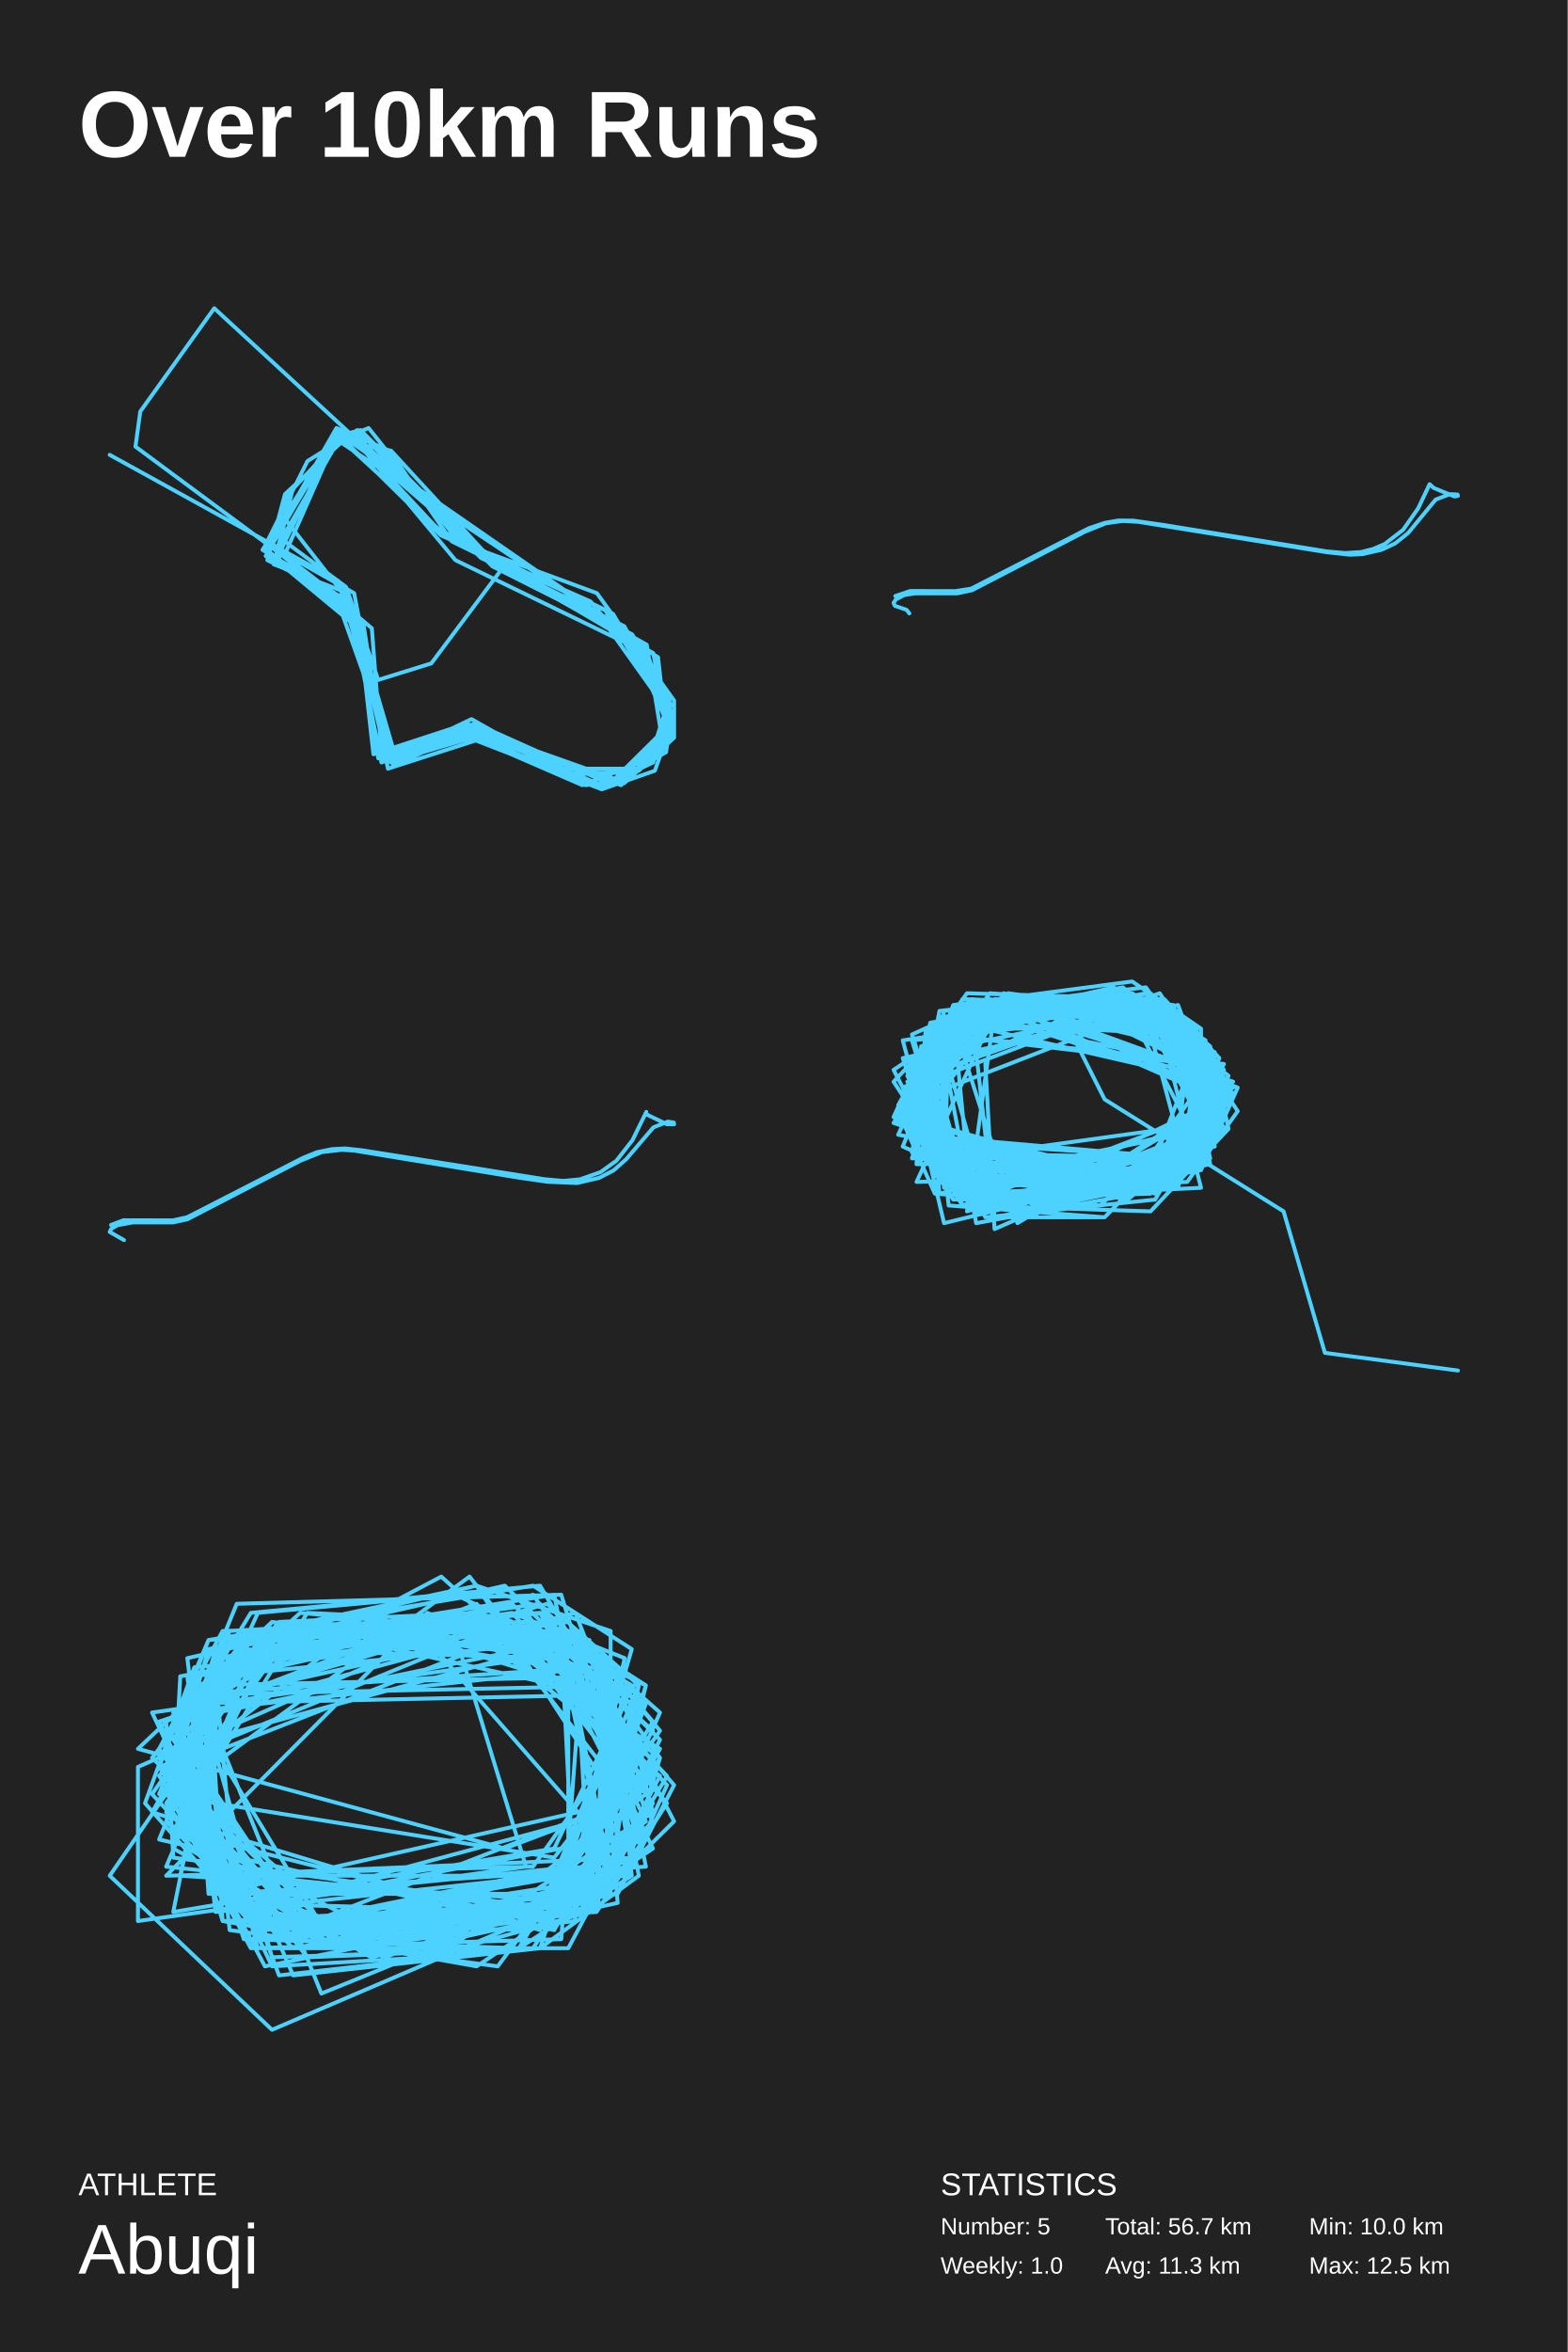
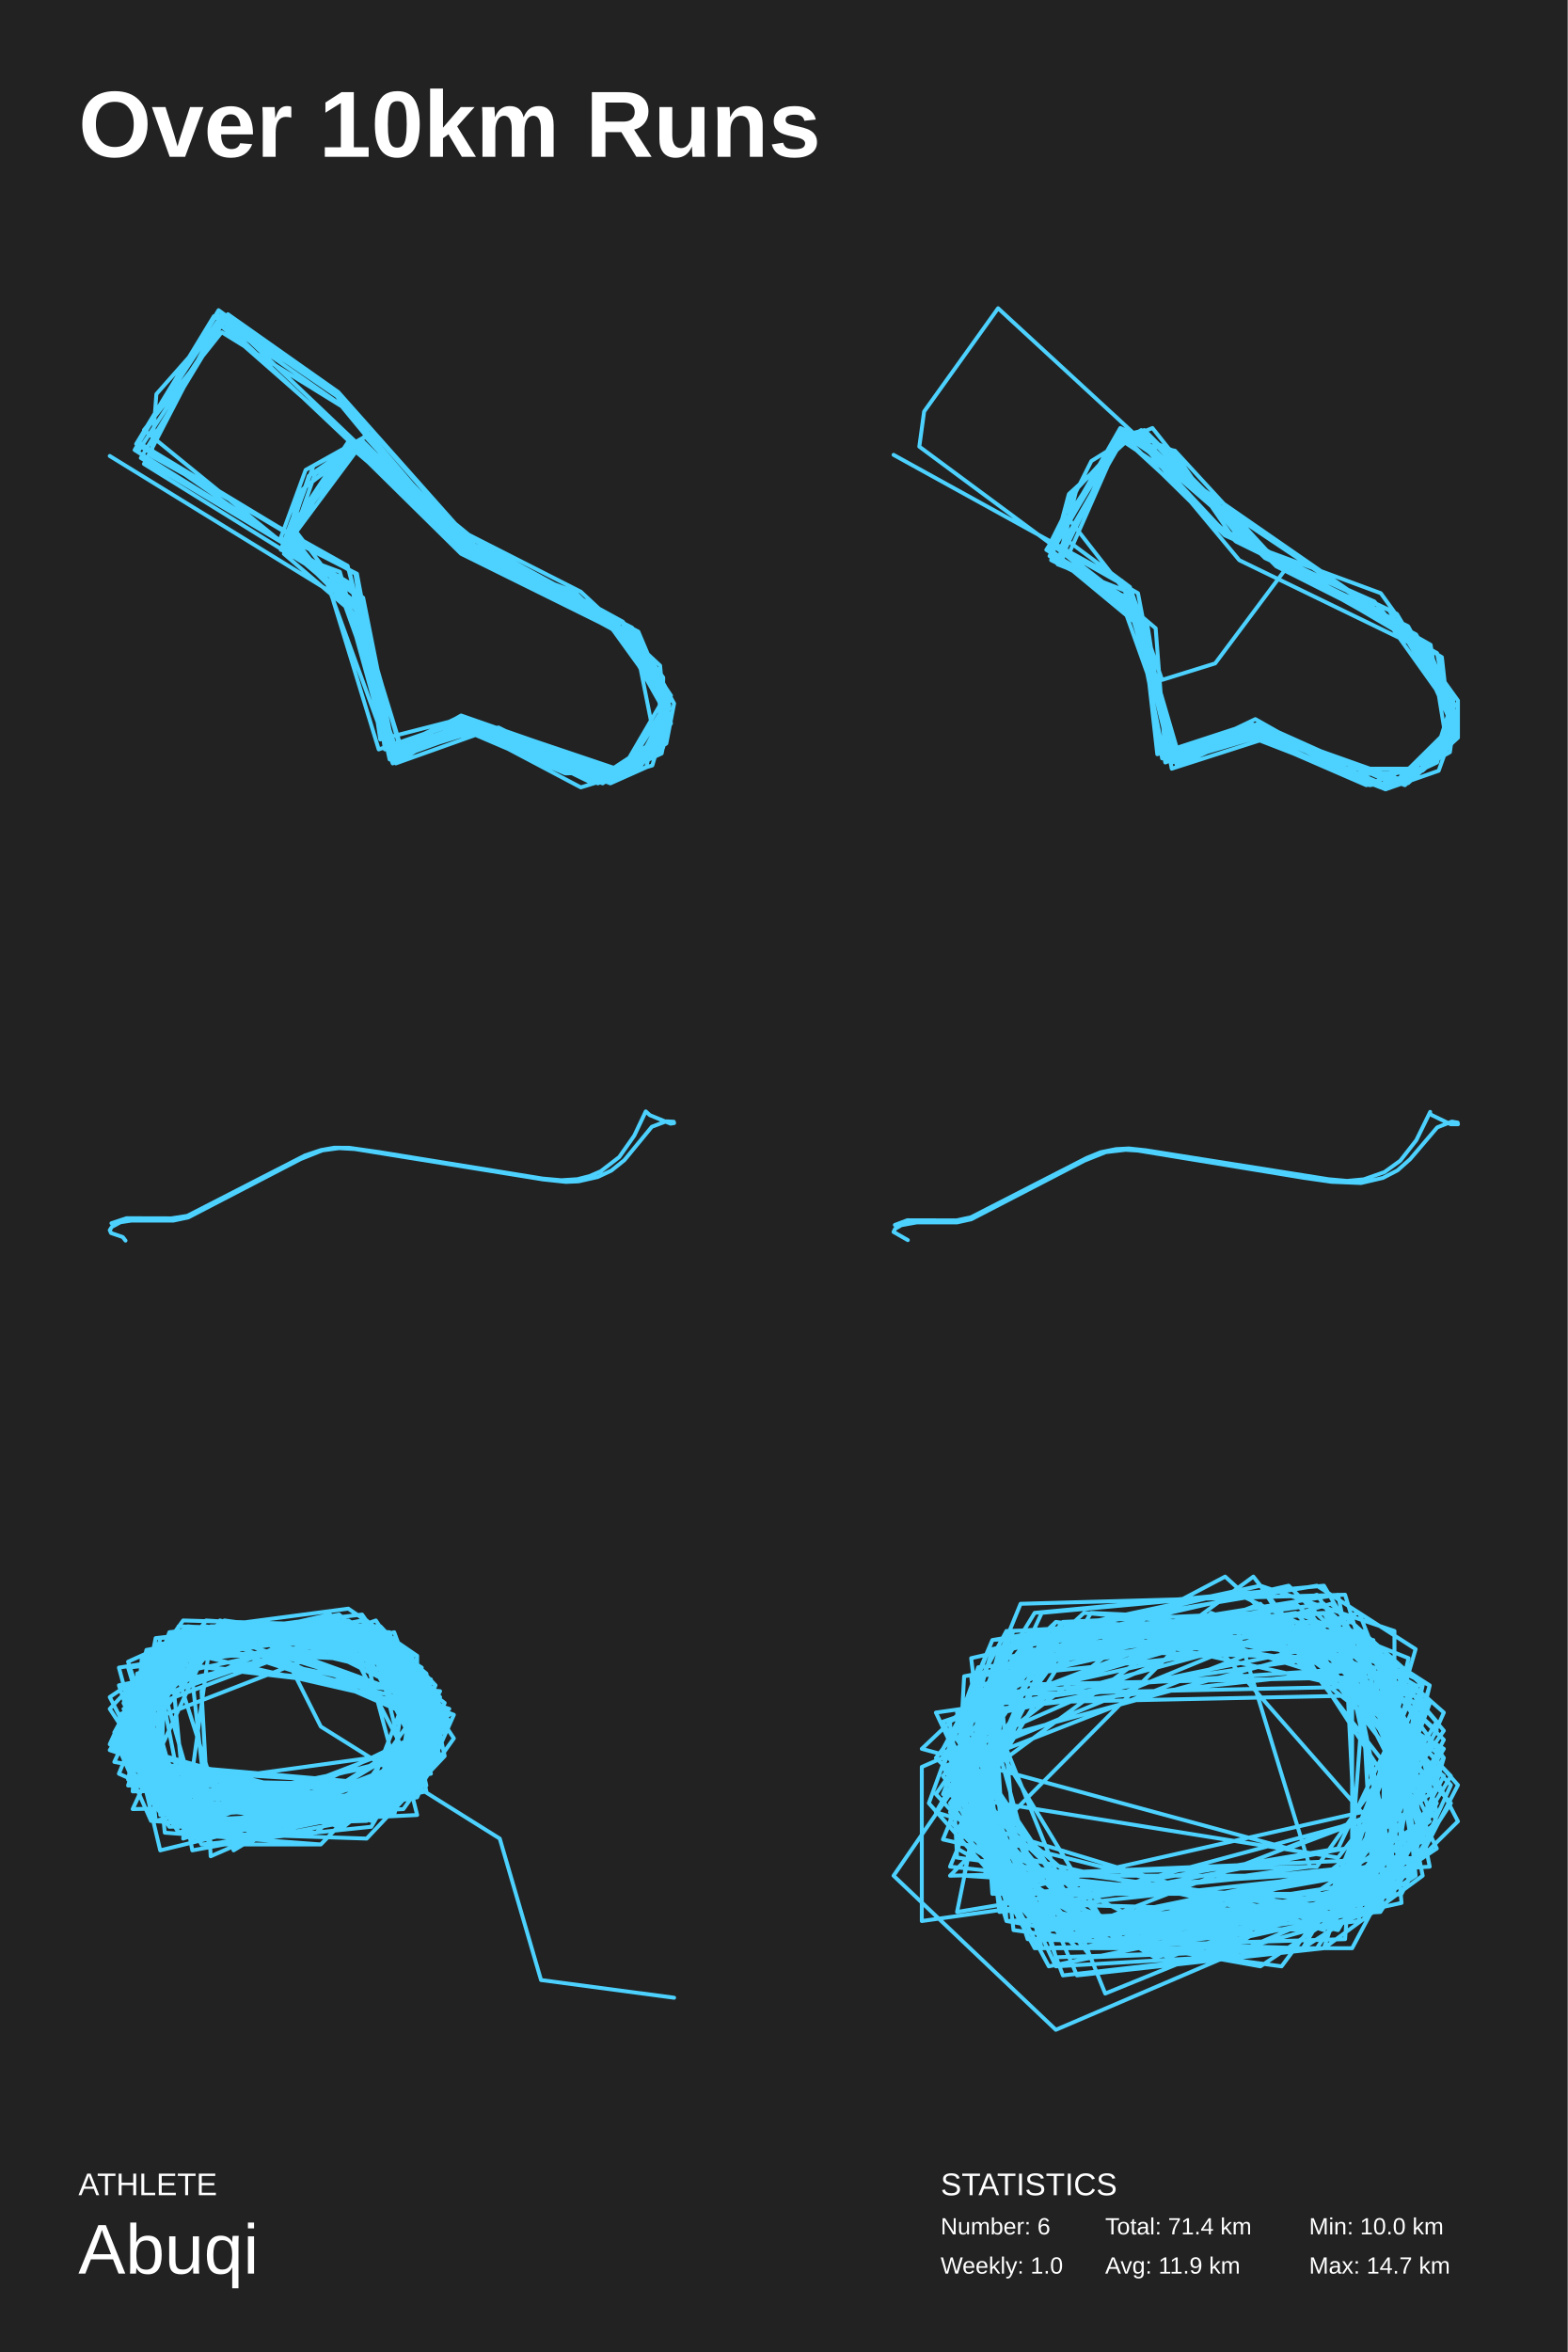
<svg xmlns="http://www.w3.org/2000/svg" baseProfile="full" height="300mm" version="1.1" viewBox="0,0,200,300" width="200mm">
  <defs />
  <rect fill="#222222" height="300" width="200" x="0" y="0" />
  <text fill="#FFFFFF" style="font-size:12px; font-family:Arial; font-weight:bold;" x="10" y="20">Over 10km Runs</text>
  <text fill="#FFFFFF" style="font-size:4px; font-family:Arial" x="10" y="280">ATHLETE</text>
  <text fill="#FFFFFF" style="font-size:9px; font-family:Arial" x="10" y="290">Abuqi</text>
  <text fill="#FFFFFF" style="font-size:4px; font-family:Arial" x="120" y="280">STATISTICS</text>
-   <text fill="#FFFFFF" style="font-size:3px; font-family:Arial" x="120" y="285">Number: 5</text>
+   <text fill="#FFFFFF" style="font-size:3px; font-family:Arial" x="120" y="285">Number: 6</text>
  <text fill="#FFFFFF" style="font-size:3px; font-family:Arial" x="120" y="290">Weekly: 1.0</text>
-   <text fill="#FFFFFF" style="font-size:3px; font-family:Arial" x="141" y="285">Total: 56.7 km</text>
-   <text fill="#FFFFFF" style="font-size:3px; font-family:Arial" x="141" y="290">Avg: 11.3 km</text>
+   <text fill="#FFFFFF" style="font-size:3px; font-family:Arial" x="141" y="285">Total: 71.4 km</text>
+   <text fill="#FFFFFF" style="font-size:3px; font-family:Arial" x="141" y="290">Avg: 11.9 km</text>
  <text fill="#FFFFFF" style="font-size:3px; font-family:Arial" x="167" y="285">Min: 10.0 km</text>
-   <text fill="#FFFFFF" style="font-size:3px; font-family:Arial" x="167" y="290">Max: 12.5 km</text>
-   <polyline fill="none" points="14.0,58.018 43.128,74.082 49.692,96.466 60.769,93.043 78.41,99.363 85.59,92.253 82.513,83.299 58.103,71.449 45.385,56.175 42.308,56.438 33.897,70.922 44.359,77.242 50.513,97.52 59.744,93.306 74.718,100.153 80.462,99.363 85.59,91.199 82.103,82.246 42.718,55.911 33.487,70.132 42.718,75.662 50.513,97.52 59.333,92.78 77.385,100.416 85.385,92.78 80.051,80.929 62.821,72.239 45.59,54.858 39.231,58.808 33.692,69.869 46.41,79.876 49.077,96.993 61.179,93.306 78.0,99.89 82.718,97.52 84.974,90.409 76.154,78.032 61.385,71.185 44.974,55.121 36.359,63.022 34.103,71.449 44.769,76.716 49.282,96.203 59.744,92.78 78.41,99.626 84.974,95.94 85.59,91.463 80.667,81.982 55.641,67.235 44.564,55.385 37.385,62.232 34.923,71.975 44.359,75.662 50.513,96.73 62.0,93.57 76.564,100.416 83.333,97.256 85.59,89.883 80.667,80.929 57.282,68.552 49.692,57.491 42.923,54.594 33.897,70.395 44.564,76.979 49.487,97.256 62.0,93.57 79.231,100.153 85.59,94.36 85.385,88.829 75.333,76.716 56.256,68.289 43.128,55.385 34.718,69.342 47.436,80.139 48.667,96.203 59.128,93.833 76.769,100.68 83.538,98.31 86.0,91.463 79.641,79.876 57.692,69.079 43.333,55.911 35.128,70.132 44.769,78.032 48.667,97.256 59.949,92.78 79.231,99.626 86.0,91.463 78.205,78.296 61.59,70.659 43.333,54.858 36.359,70.659 45.179,75.662 49.487,98.046 60.974,94.36 74.308,100.153 82.923,96.73 85.385,91.463 77.179,77.769 58.923,69.079 46.205,55.385 42.718,55.648 35.744,70.395 45.59,78.032 47.641,96.203 58.103,92.78 79.641,99.89 86.0,94.096 86.0,89.356 76.154,75.662 61.179,70.132 46.0,54.858 42.923,55.648 35.128,71.185 45.385,79.349 48.256,96.73 60.564,92.78 72.462,98.836 81.487,98.31 85.179,94.886 83.949,83.826 59.333,68.815 27.333,39.32 17.897,52.488 17.282,56.965 45.385,77.769 49.487,96.203 59.538,92.253 71.846,98.046 81.487,98.046 85.385,93.306 82.103,82.246 42.923,55.121 36.359,66.182 44.974,77.242 49.692,96.73 60.154,91.726 72.256,98.573 81.077,98.573 85.179,92.78 83.333,83.299 63.231,71.975 49.897,57.491 43.128,56.175 36.769,63.022 35.538,71.712 45.385,79.876 50.103,97.52 60.564,92.253 77.59,99.89 84.564,94.886 82.513,82.246 57.897,68.289 47.026,54.594 42.513,56.438 36.359,69.079 44.154,74.872 48.256,86.723 55.026,84.616 64.667,71.712" stroke="#4dd2ff" stroke-linecap="round" stroke-linejoin="round" stroke-width="0.5" />
-   <polyline fill="none" points="116.013,78.24 115.659,77.785 114.166,77.274 114.0,76.905 114.277,76.478 115.372,75.896 116.776,75.683 122.13,75.683 124.011,75.285 138.358,67.841 141.123,66.733 143.247,66.449 145.26,66.562 169.297,70.441 172.195,70.753 173.81,70.682 176.255,70.128 178.002,69.304 179.651,67.983 183.157,63.721 184.993,63.025 185.956,63.081 186.0,63.252 185.546,63.323 182.914,62.243 182.383,61.76 180.923,64.843 178.998,67.585 176.653,69.389 175.215,70.015 173.644,70.412 171.609,70.54 169.22,70.327 148.446,66.96 144.563,66.406 142.65,66.392 140.957,66.69 138.922,67.372 123.889,75.086 121.865,75.399 116.124,75.385 114.221,76.024" stroke="#4dd2ff" stroke-linecap="round" stroke-linejoin="round" stroke-width="0.5" />
-   <polyline fill="none" points="15.816,158.176 14.0,157.138 14.199,156.726 14.996,156.271 16.967,155.916 22.105,155.916 23.909,155.517 38.325,148.052 41.06,146.957 43.584,146.659 45.167,146.758 66.303,150.228 69.868,150.74 73.633,150.896 76.434,150.242 78.294,149.275 79.899,147.853 83.354,143.8 85.214,143.061 85.967,143.189 86.0,143.402 85.092,143.402 82.667,142.236 82.446,142.08 82.457,141.824 80.686,145.436 78.637,148.052 76.622,149.503 73.987,150.427 71.861,150.626 69.481,150.413 46.164,146.716 44.027,146.488 42.377,146.573 40.417,146.971 38.635,147.697 23.876,155.262 22.038,155.66 15.749,155.645 14.166,156.243" stroke="#4dd2ff" stroke-linecap="round" stroke-linejoin="round" stroke-width="0.5" />
-   <polyline fill="none" points="125.707,135.714 126.878,156.767 156.146,143.985 150.293,129.698 126.878,128.946 123.366,154.512 156.146,143.985 150.293,131.202 123.366,131.202 118.098,143.233 126.293,153.76 146.195,150.752 152.049,135.714 119.854,131.954 124.537,156.015 149.122,151.504 154.976,137.969 122.195,130.45 116.927,140.225 126.878,155.263 149.122,150.752 154.976,136.465 142.683,127.442 121.61,130.45 129.805,156.015 156.146,140.225 147.366,128.194 123.951,128.946 126.878,155.263 140.927,155.263 155.561,140.225 126.293,127.442 116.341,131.954 121.61,147.744 154.39,143.233 152.049,132.706 128.049,126.691 116.927,150.752 150.878,150 156.732,140.225 129.22,127.442 115.171,141.729 128.634,153.76 149.707,148.496 152.049,131.954 120.439,130.45 114.585,140.977 125.122,153.008 150.878,147.744 154.976,137.217 128.049,127.442 116.341,138.721 120.439,156.015 154.39,147.744 150.293,129.698 132.146,127.442 117.512,137.217 119.268,150 140.341,152.256 154.39,142.481 151.463,130.45 126.878,127.442 114.585,141.729 119.268,152.256 140.341,153.76 157.317,137.969 128.634,128.946 116.927,140.225 124.537,154.512 153.22,145.489 153.805,134.21 128.634,128.194 115.756,144.737 123.951,153.76 147.366,150.752 156.146,137.969 125.707,129.698 116.341,135.714 122.78,153.76 156.146,140.977 148.537,129.698 125.707,129.698 116.927,137.217 122.195,153.008 143.854,152.256 156.146,136.465 123.366,129.698 116.341,137.217 125.707,153.008 153.22,149.248 157.902,138.721 128.049,127.442 118.098,133.458 119.854,152.256 154.976,143.233 145.61,128.194 121.61,129.698 123.951,153.76 149.122,148.496 156.146,135.714 119.854,131.954 126.293,154.512 155.561,140.225 145.61,128.194 119.854,131.954 117.512,145.489 131.561,155.263 157.317,138.721 144.439,127.442 118.683,131.202 121.024,153.76 140.927,155.263 156.146,139.473 125.122,128.194 116.341,143.233 122.78,153.76 153.22,148.496 156.732,139.473 126.878,129.698 118.683,134.962 123.951,153.76 146.78,154.512 156.732,143.985 154.39,133.458 132.732,127.442 121.024,131.954 120.439,150.752 154.39,143.985 145.024,128.194 120.439,131.202 120.439,151.504 154.976,146.24 150.293,129.698 126.878,127.442 118.098,134.21 122.78,153.008 153.22,151.504 147.366,128.194 120.439,130.45 116.341,143.985 143.854,153.008 154.976,143.985 146.195,127.442 116.341,138.721 125.707,155.263 147.366,153.008 156.146,137.969 139.171,128.194 121.61,130.45 116.341,147.744 151.463,147.744 154.39,133.458 143.268,126.691 118.683,131.202 116.927,146.24 130.39,153.008 153.805,143.985 154.976,134.21 139.756,127.442 120.439,131.954 119.854,150 152.634,147.744 152.634,132.706 126.293,127.442 116.341,145.489 146.78,151.504 154.39,144.737 149.707,128.194 126.293,126.691 114.585,142.481 125.122,154.512 153.22,149.248 153.22,131.202 142.683,126.691 119.268,130.45 118.098,146.992 147.951,151.504 155.561,137.969 146.78,128.194 122.78,127.442 116.927,143.985 146.78,152.256 156.146,137.969 141.512,127.442 124.537,128.194 116.927,143.985 123.366,152.256 151.463,150.752 157.902,141.729 147.951,126.691 115.756,137.969 124.537,153.76 148.537,151.504 155.561,134.962 146.78,126.691 121.024,130.45 115.756,139.473 119.854,150 145.61,152.256 154.976,142.481 146.78,128.946 122.195,129.698 115.171,143.233 121.61,153.008 146.78,152.256 154.39,145.489 145.024,127.442 123.366,128.946 114.0,143.233 143.268,153.008 153.805,146.992 150.878,129.698 128.634,126.691 114.0,136.465 121.024,150 144.439,150.752 155.561,134.962 148.537,127.442 115.171,132.706 119.854,150 143.854,151.504 155.561,142.481 150.293,128.194 117.512,135.714 123.366,150.752 142.683,151.504 153.805,147.744 150.878,129.698 123.951,127.442 114.0,137.969 123.366,152.256 146.195,152.256 155.561,140.225 142.683,128.946 126.878,128.194 115.171,140.225 120.439,150 143.268,150 154.39,145.489 150.293,128.946 122.195,128.946 115.756,137.217 123.366,151.504 147.951,150 155.561,141.729 148.537,127.442 123.366,126.691 115.756,137.217 125.122,151.504 147.951,150 156.732,140.225 146.78,128.194 115.756,136.465 125.122,150.752 149.707,148.496 156.146,140.225 146.195,125.939 119.854,128.946 116.341,146.992 153.22,147.744 152.634,131.202 142.098,126.691 120.439,129.698 115.171,140.977 128.049,153.76 154.39,148.496 150.878,131.202 128.049,128.194 118.098,131.202 116.927,148.496 152.634,147.744 154.976,137.217 136.829,128.194 121.61,129.698 114.585,144.737 147.951,150.752 154.976,135.714 139.171,126.691 122.195,128.946 115.171,146.24 132.146,153.76 153.805,146.992 149.707,129.698 138.585,127.442 117.512,133.458 116.927,147.744 150.293,151.504 154.39,133.458 146.195,126.691 118.098,131.954 116.341,144.737 150.878,147.744 153.22,131.202 144.439,125.187 121.61,128.194 115.756,143.985 146.78,152.256 155.561,136.465 149.122,128.194 119.854,129.698 114.0,142.481 128.049,153.008 150.293,150.752 156.732,137.217 142.098,125.939 118.683,131.202 116.341,143.985 149.707,151.504 156.146,136.465 148.537,128.194 125.707,128.194 115.171,142.481 147.366,152.256 155.561,144.737 146.195,128.946 115.171,140.977 127.463,153.76 149.707,151.504 156.146,142.481 147.366,128.194 123.366,128.946 115.756,143.233 125.122,153.008 147.366,151.504 155.561,137.217 146.78,128.946 120.439,129.698 114.0,142.481 147.366,150.752 154.976,145.489 147.366,128.194 115.171,134.962 120.439,150.752 146.78,151.504 154.39,144.737 146.78,128.194 121.61,128.194 116.341,145.489 152.049,147.744 157.317,139.473 143.268,126.691 115.171,138.721 118.683,148.496 140.341,150.752 153.22,144.737 149.122,128.946 116.341,132.706 121.61,150 144.439,151.504 156.732,137.969 143.268,125.939 118.683,130.45 115.756,143.233 130.39,154.512 153.805,147.744 143.268,127.442 126.878,127.442 115.756,142.481 147.366,151.504 154.976,137.969 148.537,128.946 116.341,135.714 125.707,152.256 149.707,151.504 153.805,132.706 144.439,126.691 120.439,128.946 116.927,146.992 148.537,151.504 154.976,141.729 146.78,128.194 122.78,128.194 114.585,141.729 125.707,153.008 151.463,149.248 145.61,127.442 134.488,127.442 140.927,140.225 163.756,154.512 169.024,172.558 186.0,174.813" stroke="#4dd2ff" stroke-linecap="round" stroke-linejoin="round" stroke-width="0.5" />
-   <polyline fill="none" points="78.8,236.937 54.5,209.191 17.6,225.376 17.6,245.029 67.1,238.093 57.2,205.722 34.7,209.191 14.0,239.249 34.7,258.902 72.5,242.717 72.5,212.659 54.5,205.722 21.2,239.249 68.0,238.093 77.9,224.22 59.9,201.098 22.1,228.844 33.8,250.809 68.0,243.873 78.8,227.688 60.8,204.566 27.5,217.283 22.1,243.873 70.7,235.78 77.9,220.751 56.3,201.098 21.2,219.595 22.1,236.937 73.4,243.873 82.4,214.971 69.8,206.878 28.4,223.064 41.0,254.278 77.9,239.249 81.5,217.283 34.7,206.878 17.6,223.064 64.4,235.78 79.7,230 71.6,203.41 30.2,204.566 20.3,228.844 70.7,236.937 81.5,223.064 68.0,203.41 20.3,219.595 32.9,246.185 72.5,238.093 80.6,210.347 68.0,202.254 26.6,209.191 20.3,225.376 39.2,241.561 77.9,231.156 77.9,208.035 60.8,202.254 28.4,209.191 25.7,239.249 75.2,239.249 84.2,221.908 64.4,202.254 23.9,211.503 27.5,241.561 78.8,230 82.4,214.971 58.1,203.41 32.9,205.722 21.2,231.156 40.1,245.029 78.8,230 60.8,202.254 26.6,210.347 21.2,228.844 40.1,245.029 68.9,239.249 82.4,228.844 73.4,205.722 22.1,219.595 29.3,243.873 71.6,235.78 82.4,225.376 68.9,202.254 32.0,205.722 22.1,221.908 39.2,246.185 74.3,238.093 83.3,226.532 67.1,205.722 26.6,209.191 21.2,221.908 28.4,242.717 67.1,243.873 80.6,236.937 75.2,209.191 38.3,205.722 23.0,219.595 29.3,242.717 68.0,243.873 84.2,220.751 74.3,209.191 35.6,206.878 22.1,223.064 27.5,242.717 73.4,238.093 79.7,211.503 65.3,205.722 23.0,213.815 22.1,230 32.0,247.341 67.1,243.873 81.5,234.624 72.5,209.191 22.1,219.595 33.8,247.341 68.9,242.717 82.4,232.312 68.9,204.566 27.5,210.347 23.0,226.532 41.0,248.497 77.9,239.249 70.7,203.41 27.5,210.347 23.9,230 30.2,245.029 67.1,246.185 83.3,219.595 72.5,206.878 24.8,213.815 34.7,249.653 68.9,248.497 81.5,239.249 76.1,212.659 23.0,218.439 35.6,251.965 66.2,248.497 80.6,239.249 77.9,213.815 36.5,206.878 22.1,224.22 28.4,245.029 73.4,242.717 84.2,218.439 69.8,205.722 28.4,209.191 24.8,223.064 37.4,251.965 68.9,248.497 79.7,216.127 24.8,217.283 28.4,241.561 49.1,249.653 80.6,238.093 76.1,210.347 19.4,218.439 34.7,250.809 54.5,249.653 75.2,243.873 81.5,214.971 26.6,216.127 28.4,245.029 60.8,250.809 83.3,235.78 71.6,211.503 30.2,210.347 19.4,224.22 41.0,245.029 69.8,242.717 81.5,214.971 69.8,204.566 22.1,218.439 29.3,240.405 55.4,249.653 83.3,231.156 78.8,213.815 25.7,214.971 29.3,246.185 63.5,250.809 82.4,225.376 72.5,212.659 43.7,209.191 21.2,226.532 39.2,249.653 68.0,248.497 84.2,224.22 73.4,209.191 27.5,213.815 30.2,242.717 53.6,248.497 79.7,238.093 75.2,212.659 23.9,216.127 32.9,248.497 72.5,248.497 84.2,226.532 59.0,206.878 34.7,208.035 23.9,233.468 32.0,248.497 71.6,247.341 74.3,211.503 37.4,206.878 21.2,232.312 42.8,248.497 73.4,245.029 71.6,209.191 34.7,208.035 23.0,221.908 31.1,247.341 66.2,248.497 81.5,223.064 71.6,211.503 34.7,206.878 19.4,228.844 36.5,247.341 75.2,242.717 78.8,212.659 63.5,206.878 39.2,205.722 22.1,233.468 68.0,245.029 83.3,220.751 65.3,204.566 26.6,212.659 25.7,239.249 75.2,243.873 83.3,230 65.3,206.878 20.3,225.376 32.9,245.029 72.5,243.873 82.4,217.283 68.9,210.347 22.1,223.064 33.8,246.185 70.7,242.717 82.4,231.156 74.3,208.035 24.8,212.659 18.5,230 33.8,247.341 69.8,241.561 80.6,214.971 67.1,206.878 28.4,208.035 20.3,223.064 35.6,246.185 73.4,241.561 81.5,216.127 68.9,210.347 34.7,208.035 20.3,226.532 35.6,247.341 71.6,243.873 83.3,232.312 68.9,205.722 29.3,208.035 23.0,221.908 39.2,246.185 78.8,241.561 86.0,227.688 69.8,209.191 28.4,211.503 22.1,227.688 41.0,248.497 76.1,241.561 85.1,226.532 65.3,205.722 27.5,211.503 21.2,232.312 37.4,248.497 75.2,241.561 73.4,209.191 38.3,206.878 21.2,230 32.9,246.185 78.8,238.093 77.9,212.659 60.8,205.722 35.6,206.878 23.0,233.468 50.0,247.341 77.9,240.405 70.7,206.878 23.9,217.283 42.8,248.497 74.3,243.873 86.0,232.312 73.4,208.035 33.8,208.035 23.9,231.156 37.4,246.185 76.1,243.873 85.1,230 65.3,208.035 27.5,212.659 22.1,227.688 41.0,248.497 78.8,241.561 85.1,227.688 65.3,206.878 26.6,212.659 28.4,241.561 82.4,238.093 77.0,211.503 59.9,205.722 29.3,209.191 21.2,232.312 34.7,246.185 79.7,239.249 84.2,224.22 60.8,206.878 24.8,214.971 26.6,241.561 77.9,241.561 76.1,211.503 57.2,208.035 32.0,209.191 19.4,231.156 68.9,246.185 81.5,221.908 71.6,211.503 30.2,210.347 20.3,234.624 70.7,246.185 84.2,223.064 57.2,206.878 35.6,208.035 22.1,234.624 47.3,249.653 78.8,242.717 76.1,211.503 59.9,206.878 25.7,217.283 22.1,235.78 42.8,247.341 82.4,234.624 68.9,208.035 49.1,206.878 28.4,211.503 23.0,239.249 76.1,242.717 77.0,212.659 59.9,205.722 23.9,213.815 27.5,243.873 80.6,238.093 76.1,211.503 59.9,206.878 32.9,210.347 21.2,238.093 76.1,243.873 80.6,217.283 47.3,206.878 28.4,211.503 25.7,239.249 81.5,236.937" stroke="#4dd2ff" stroke-linecap="round" stroke-linejoin="round" stroke-width="0.5" />
+   <text fill="#FFFFFF" style="font-size:3px; font-family:Arial" x="167" y="290">Max: 14.7 km</text>
+   <polyline fill="none" points="14.0,58.159 42.165,75.475 48.314,95.591 59.421,91.772 76.083,99.666 83.62,94.827 81.041,81.841 61.802,71.401 46.727,55.613 38.992,59.942 35.818,68.6 43.752,76.494 50.496,95.337 58.43,91.517 75.091,99.666 81.041,97.883 84.81,90.753 78.463,79.549 59.223,70.382 45.14,56.886 36.612,68.345 46.132,79.549 49.504,95.082 63.19,93.3 76.281,99.92 84.413,96.101 85.405,91.263 80.446,81.332 58.826,70.637 45.14,57.141 38.198,62.743 36.215,70.637 45.14,78.276 50.694,96.355 60.612,93.3 74.099,100.429 83.223,97.628 85.405,90.244 80.645,80.822 62.595,72.165 46.132,56.632 37.802,67.836 46.331,79.04 51.091,95.591 59.62,93.3 76.876,99.92 84.612,95.082 85.207,90.499 78.661,79.295 61.802,71.655 45.736,56.632 40.182,60.451 36.81,70.128 45.537,77.512 49.702,95.082 60.413,93.045 77.868,99.92 82.43,97.883 84.612,89.225 77.074,78.785 62.198,71.91 44.545,56.886 36.413,69.618 45.537,77.003 51.488,96.355 60.612,92.281 78.066,99.666 85.008,94.827 86.0,89.735 80.645,80.059 63.388,71.146 44.744,55.868 36.81,67.836 46.926,80.568 49.107,95.591 61.603,92.281 76.678,99.666 84.017,94.827 85.405,89.989 81.438,80.568 58.231,68.345 46.529,55.613 36.215,68.854 45.14,75.73 49.702,96.865 60.413,92.536 76.083,99.411 83.818,94.318 84.81,89.735 77.471,78.276 58.231,68.345 47.124,55.358 39.388,60.706 36.215,70.382 44.942,74.966 50.496,97.374 61.207,93.554 78.86,98.647 83.421,95.846 85.207,88.207 80.05,79.804 59.818,70.128 28.281,40.08 18.364,59.178 41.372,73.438 50.099,97.374 58.033,92.536 78.661,98.902 85.008,93.809 84.215,84.897 74.099,75.475 55.058,65.799 42.959,50.52 27.686,40.08 17.57,56.377 46.331,76.239 50.298,96.101 58.826,91.263 79.256,98.392 85.207,88.207 81.24,81.077 62.397,71.655 43.157,50.011 29.074,40.08 17.57,57.65 43.355,73.693 49.504,95.846 63.587,92.79 76.876,99.411 84.413,94.573 84.612,86.424 79.455,79.295 55.256,66.053 43.752,51.029 27.884,39.571 17.174,57.396 42.959,73.438 50.496,96.61 59.223,92.536 79.653,98.392 85.405,89.48 78.066,79.04 57.636,68.854 43.355,51.539 27.289,40.334 17.372,56.632 45.339,73.183 48.512,94.318 59.421,91.517 78.264,98.138 82.628,96.355 85.008,89.225 77.074,78.785 60.215,70.128 46.132,56.122 39.983,59.433 36.612,68.6 45.537,73.183 49.702,95.082 60.017,91.772 79.653,98.392 85.603,88.716 79.256,79.295 59.62,69.109 27.686,41.098 17.57,56.377 44.545,72.674 49.901,95.591 60.81,92.026 77.868,99.411 84.413,95.591 84.017,86.679 78.264,79.04 60.017,69.364 43.752,50.775 28.281,40.844 19.95,50.266 19.355,58.159 44.347,72.165 50.298,96.101 59.025,93.045 72.116,98.647 81.24,98.392 85.603,92.281 84.215,86.17 73.306,75.475 58.826,70.128 45.537,57.141 38.793,62.234 35.818,70.128 43.355,72.929 50.099,96.865 60.612,93.045 77.074,99.411 84.612,95.337 84.612,87.188 76.876,78.531 57.835,68.854 28.479,41.098 17.967,58.414 44.744,74.456 50.496,97.374 58.628,92.281 78.661,99.156 85.008,94.827 84.612,87.188 76.479,78.531 59.62,70.637 43.95,52.048 28.281,42.372 18.364,54.849 44.942,76.494" stroke="#4dd2ff" stroke-linecap="round" stroke-linejoin="round" stroke-width="0.5" />
+   <polyline fill="none" points="114.0,58.018 143.128,74.082 149.692,96.466 160.769,93.043 178.41,99.363 185.59,92.253 182.513,83.299 158.103,71.449 145.385,56.175 142.308,56.438 133.897,70.922 144.359,77.242 150.513,97.52 159.744,93.306 174.718,100.153 180.462,99.363 185.59,91.199 182.103,82.246 142.718,55.911 133.487,70.132 142.718,75.662 150.513,97.52 159.333,92.78 177.385,100.416 185.385,92.78 180.051,80.929 162.821,72.239 145.59,54.858 139.231,58.808 133.692,69.869 146.41,79.876 149.077,96.993 161.179,93.306 178.0,99.89 182.718,97.52 184.974,90.409 176.154,78.032 161.385,71.185 144.974,55.121 136.359,63.022 134.103,71.449 144.769,76.716 149.282,96.203 159.744,92.78 178.41,99.626 184.974,95.94 185.59,91.463 180.667,81.982 155.641,67.235 144.564,55.385 137.385,62.232 134.923,71.975 144.359,75.662 150.513,96.73 162.0,93.57 176.564,100.416 183.333,97.256 185.59,89.883 180.667,80.929 157.282,68.552 149.692,57.491 142.923,54.594 133.897,70.395 144.564,76.979 149.487,97.256 162.0,93.57 179.231,100.153 185.59,94.36 185.385,88.829 175.333,76.716 156.256,68.289 143.128,55.385 134.718,69.342 147.436,80.139 148.667,96.203 159.128,93.833 176.769,100.68 183.538,98.31 186.0,91.463 179.641,79.876 157.692,69.079 143.333,55.911 135.128,70.132 144.769,78.032 148.667,97.256 159.949,92.78 179.231,99.626 186.0,91.463 178.205,78.296 161.59,70.659 143.333,54.858 136.359,70.659 145.179,75.662 149.487,98.046 160.974,94.36 174.308,100.153 182.923,96.73 185.385,91.463 177.179,77.769 158.923,69.079 146.205,55.385 142.718,55.648 135.744,70.395 145.59,78.032 147.641,96.203 158.103,92.78 179.641,99.89 186.0,94.096 186.0,89.356 176.154,75.662 161.179,70.132 146.0,54.858 142.923,55.648 135.128,71.185 145.385,79.349 148.256,96.73 160.564,92.78 172.462,98.836 181.487,98.31 185.179,94.886 183.949,83.826 159.333,68.815 127.333,39.32 117.897,52.488 117.282,56.965 145.385,77.769 149.487,96.203 159.538,92.253 171.846,98.046 181.487,98.046 185.385,93.306 182.103,82.246 142.923,55.121 136.359,66.182 144.974,77.242 149.692,96.73 160.154,91.726 172.256,98.573 181.077,98.573 185.179,92.78 183.333,83.299 163.231,71.975 149.897,57.491 143.128,56.175 136.769,63.022 135.538,71.712 145.385,79.876 150.103,97.52 160.564,92.253 177.59,99.89 184.564,94.886 182.513,82.246 157.897,68.289 147.026,54.594 142.513,56.438 136.359,69.079 144.154,74.872 148.256,86.723 155.026,84.616 164.667,71.712" stroke="#4dd2ff" stroke-linecap="round" stroke-linejoin="round" stroke-width="0.5" />
+   <polyline fill="none" points="16.013,158.24 15.659,157.785 14.166,157.274 14.0,156.905 14.277,156.478 15.372,155.896 16.776,155.683 22.13,155.683 24.011,155.285 38.358,147.841 41.123,146.733 43.247,146.449 45.26,146.562 69.297,150.441 72.195,150.753 73.81,150.682 76.255,150.128 78.002,149.304 79.651,147.983 83.157,143.721 84.993,143.025 85.956,143.081 86.0,143.252 85.546,143.323 82.914,142.243 82.383,141.76 80.923,144.843 78.998,147.585 76.653,149.389 75.215,150.015 73.644,150.412 71.609,150.54 69.22,150.327 48.446,146.96 44.563,146.406 42.65,146.392 40.957,146.69 38.922,147.372 23.889,155.086 21.865,155.399 16.124,155.385 14.221,156.024" stroke="#4dd2ff" stroke-linecap="round" stroke-linejoin="round" stroke-width="0.5" />
+   <polyline fill="none" points="115.816,158.176 114.0,157.138 114.199,156.726 114.996,156.271 116.967,155.916 122.105,155.916 123.909,155.517 138.325,148.052 141.06,146.957 143.584,146.659 145.167,146.758 166.303,150.228 169.868,150.74 173.633,150.896 176.434,150.242 178.294,149.275 179.899,147.853 183.354,143.8 185.214,143.061 185.967,143.189 186.0,143.402 185.092,143.402 182.667,142.236 182.446,142.08 182.457,141.824 180.686,145.436 178.637,148.052 176.622,149.503 173.987,150.427 171.861,150.626 169.481,150.413 146.164,146.716 144.027,146.488 142.377,146.573 140.417,146.971 138.635,147.697 123.876,155.262 122.038,155.66 115.749,155.645 114.166,156.243" stroke="#4dd2ff" stroke-linecap="round" stroke-linejoin="round" stroke-width="0.5" />
+   <polyline fill="none" points="25.707,215.714 26.878,236.767 56.146,223.985 50.293,209.698 26.878,208.946 23.366,234.512 56.146,223.985 50.293,211.202 23.366,211.202 18.098,223.233 26.293,233.76 46.195,230.752 52.049,215.714 19.854,211.954 24.537,236.015 49.122,231.504 54.976,217.969 22.195,210.45 16.927,220.225 26.878,235.263 49.122,230.752 54.976,216.465 42.683,207.442 21.61,210.45 29.805,236.015 56.146,220.225 47.366,208.194 23.951,208.946 26.878,235.263 40.927,235.263 55.561,220.225 26.293,207.442 16.341,211.954 21.61,227.744 54.39,223.233 52.049,212.706 28.049,206.691 16.927,230.752 50.878,230 56.732,220.225 29.22,207.442 15.171,221.729 28.634,233.76 49.707,228.496 52.049,211.954 20.439,210.45 14.585,220.977 25.122,233.008 50.878,227.744 54.976,217.217 28.049,207.442 16.341,218.721 20.439,236.015 54.39,227.744 50.293,209.698 32.146,207.442 17.512,217.217 19.268,230 40.341,232.256 54.39,222.481 51.463,210.45 26.878,207.442 14.585,221.729 19.268,232.256 40.341,233.76 57.317,217.969 28.634,208.946 16.927,220.225 24.537,234.512 53.22,225.489 53.805,214.21 28.634,208.194 15.756,224.737 23.951,233.76 47.366,230.752 56.146,217.969 25.707,209.698 16.341,215.714 22.78,233.76 56.146,220.977 48.537,209.698 25.707,209.698 16.927,217.217 22.195,233.008 43.854,232.256 56.146,216.465 23.366,209.698 16.341,217.217 25.707,233.008 53.22,229.248 57.902,218.721 28.049,207.442 18.098,213.458 19.854,232.256 54.976,223.233 45.61,208.194 21.61,209.698 23.951,233.76 49.122,228.496 56.146,215.714 19.854,211.954 26.293,234.512 55.561,220.225 45.61,208.194 19.854,211.954 17.512,225.489 31.561,235.263 57.317,218.721 44.439,207.442 18.683,211.202 21.024,233.76 40.927,235.263 56.146,219.473 25.122,208.194 16.341,223.233 22.78,233.76 53.22,228.496 56.732,219.473 26.878,209.698 18.683,214.962 23.951,233.76 46.78,234.512 56.732,223.985 54.39,213.458 32.732,207.442 21.024,211.954 20.439,230.752 54.39,223.985 45.024,208.194 20.439,211.202 20.439,231.504 54.976,226.24 50.293,209.698 26.878,207.442 18.098,214.21 22.78,233.008 53.22,231.504 47.366,208.194 20.439,210.45 16.341,223.985 43.854,233.008 54.976,223.985 46.195,207.442 16.341,218.721 25.707,235.263 47.366,233.008 56.146,217.969 39.171,208.194 21.61,210.45 16.341,227.744 51.463,227.744 54.39,213.458 43.268,206.691 18.683,211.202 16.927,226.24 30.39,233.008 53.805,223.985 54.976,214.21 39.756,207.442 20.439,211.954 19.854,230 52.634,227.744 52.634,212.706 26.293,207.442 16.341,225.489 46.78,231.504 54.39,224.737 49.707,208.194 26.293,206.691 14.585,222.481 25.122,234.512 53.22,229.248 53.22,211.202 42.683,206.691 19.268,210.45 18.098,226.992 47.951,231.504 55.561,217.969 46.78,208.194 22.78,207.442 16.927,223.985 46.78,232.256 56.146,217.969 41.512,207.442 24.537,208.194 16.927,223.985 23.366,232.256 51.463,230.752 57.902,221.729 47.951,206.691 15.756,217.969 24.537,233.76 48.537,231.504 55.561,214.962 46.78,206.691 21.024,210.45 15.756,219.473 19.854,230 45.61,232.256 54.976,222.481 46.78,208.946 22.195,209.698 15.171,223.233 21.61,233.008 46.78,232.256 54.39,225.489 45.024,207.442 23.366,208.946 14.0,223.233 43.268,233.008 53.805,226.992 50.878,209.698 28.634,206.691 14.0,216.465 21.024,230 44.439,230.752 55.561,214.962 48.537,207.442 15.171,212.706 19.854,230 43.854,231.504 55.561,222.481 50.293,208.194 17.512,215.714 23.366,230.752 42.683,231.504 53.805,227.744 50.878,209.698 23.951,207.442 14.0,217.969 23.366,232.256 46.195,232.256 55.561,220.225 42.683,208.946 26.878,208.194 15.171,220.225 20.439,230 43.268,230 54.39,225.489 50.293,208.946 22.195,208.946 15.756,217.217 23.366,231.504 47.951,230 55.561,221.729 48.537,207.442 23.366,206.691 15.756,217.217 25.122,231.504 47.951,230 56.732,220.225 46.78,208.194 15.756,216.465 25.122,230.752 49.707,228.496 56.146,220.225 46.195,205.939 19.854,208.946 16.341,226.992 53.22,227.744 52.634,211.202 42.098,206.691 20.439,209.698 15.171,220.977 28.049,233.76 54.39,228.496 50.878,211.202 28.049,208.194 18.098,211.202 16.927,228.496 52.634,227.744 54.976,217.217 36.829,208.194 21.61,209.698 14.585,224.737 47.951,230.752 54.976,215.714 39.171,206.691 22.195,208.946 15.171,226.24 32.146,233.76 53.805,226.992 49.707,209.698 38.585,207.442 17.512,213.458 16.927,227.744 50.293,231.504 54.39,213.458 46.195,206.691 18.098,211.954 16.341,224.737 50.878,227.744 53.22,211.202 44.439,205.187 21.61,208.194 15.756,223.985 46.78,232.256 55.561,216.465 49.122,208.194 19.854,209.698 14.0,222.481 28.049,233.008 50.293,230.752 56.732,217.217 42.098,205.939 18.683,211.202 16.341,223.985 49.707,231.504 56.146,216.465 48.537,208.194 25.707,208.194 15.171,222.481 47.366,232.256 55.561,224.737 46.195,208.946 15.171,220.977 27.463,233.76 49.707,231.504 56.146,222.481 47.366,208.194 23.366,208.946 15.756,223.233 25.122,233.008 47.366,231.504 55.561,217.217 46.78,208.946 20.439,209.698 14.0,222.481 47.366,230.752 54.976,225.489 47.366,208.194 15.171,214.962 20.439,230.752 46.78,231.504 54.39,224.737 46.78,208.194 21.61,208.194 16.341,225.489 52.049,227.744 57.317,219.473 43.268,206.691 15.171,218.721 18.683,228.496 40.341,230.752 53.22,224.737 49.122,208.946 16.341,212.706 21.61,230 44.439,231.504 56.732,217.969 43.268,205.939 18.683,210.45 15.756,223.233 30.39,234.512 53.805,227.744 43.268,207.442 26.878,207.442 15.756,222.481 47.366,231.504 54.976,217.969 48.537,208.946 16.341,215.714 25.707,232.256 49.707,231.504 53.805,212.706 44.439,206.691 20.439,208.946 16.927,226.992 48.537,231.504 54.976,221.729 46.78,208.194 22.78,208.194 14.585,221.729 25.707,233.008 51.463,229.248 45.61,207.442 34.488,207.442 40.927,220.225 63.756,234.512 69.024,252.558 86.0,254.813" stroke="#4dd2ff" stroke-linecap="round" stroke-linejoin="round" stroke-width="0.5" />
+   <polyline fill="none" points="178.8,236.937 154.5,209.191 117.6,225.376 117.6,245.029 167.1,238.093 157.2,205.722 134.7,209.191 114.0,239.249 134.7,258.902 172.5,242.717 172.5,212.659 154.5,205.722 121.2,239.249 168.0,238.093 177.9,224.22 159.9,201.098 122.1,228.844 133.8,250.809 168.0,243.873 178.8,227.688 160.8,204.566 127.5,217.283 122.1,243.873 170.7,235.78 177.9,220.751 156.3,201.098 121.2,219.595 122.1,236.937 173.4,243.873 182.4,214.971 169.8,206.878 128.4,223.064 141.0,254.278 177.9,239.249 181.5,217.283 134.7,206.878 117.6,223.064 164.4,235.78 179.7,230 171.6,203.41 130.2,204.566 120.3,228.844 170.7,236.937 181.5,223.064 168.0,203.41 120.3,219.595 132.9,246.185 172.5,238.093 180.6,210.347 168.0,202.254 126.6,209.191 120.3,225.376 139.2,241.561 177.9,231.156 177.9,208.035 160.8,202.254 128.4,209.191 125.7,239.249 175.2,239.249 184.2,221.908 164.4,202.254 123.9,211.503 127.5,241.561 178.8,230 182.4,214.971 158.1,203.41 132.9,205.722 121.2,231.156 140.1,245.029 178.8,230 160.8,202.254 126.6,210.347 121.2,228.844 140.1,245.029 168.9,239.249 182.4,228.844 173.4,205.722 122.1,219.595 129.3,243.873 171.6,235.78 182.4,225.376 168.9,202.254 132.0,205.722 122.1,221.908 139.2,246.185 174.3,238.093 183.3,226.532 167.1,205.722 126.6,209.191 121.2,221.908 128.4,242.717 167.1,243.873 180.6,236.937 175.2,209.191 138.3,205.722 123.0,219.595 129.3,242.717 168.0,243.873 184.2,220.751 174.3,209.191 135.6,206.878 122.1,223.064 127.5,242.717 173.4,238.093 179.7,211.503 165.3,205.722 123.0,213.815 122.1,230 132.0,247.341 167.1,243.873 181.5,234.624 172.5,209.191 122.1,219.595 133.8,247.341 168.9,242.717 182.4,232.312 168.9,204.566 127.5,210.347 123.0,226.532 141.0,248.497 177.9,239.249 170.7,203.41 127.5,210.347 123.9,230 130.2,245.029 167.1,246.185 183.3,219.595 172.5,206.878 124.8,213.815 134.7,249.653 168.9,248.497 181.5,239.249 176.1,212.659 123.0,218.439 135.6,251.965 166.2,248.497 180.6,239.249 177.9,213.815 136.5,206.878 122.1,224.22 128.4,245.029 173.4,242.717 184.2,218.439 169.8,205.722 128.4,209.191 124.8,223.064 137.4,251.965 168.9,248.497 179.7,216.127 124.8,217.283 128.4,241.561 149.1,249.653 180.6,238.093 176.1,210.347 119.4,218.439 134.7,250.809 154.5,249.653 175.2,243.873 181.5,214.971 126.6,216.127 128.4,245.029 160.8,250.809 183.3,235.78 171.6,211.503 130.2,210.347 119.4,224.22 141.0,245.029 169.8,242.717 181.5,214.971 169.8,204.566 122.1,218.439 129.3,240.405 155.4,249.653 183.3,231.156 178.8,213.815 125.7,214.971 129.3,246.185 163.5,250.809 182.4,225.376 172.5,212.659 143.7,209.191 121.2,226.532 139.2,249.653 168.0,248.497 184.2,224.22 173.4,209.191 127.5,213.815 130.2,242.717 153.6,248.497 179.7,238.093 175.2,212.659 123.9,216.127 132.9,248.497 172.5,248.497 184.2,226.532 159.0,206.878 134.7,208.035 123.9,233.468 132.0,248.497 171.6,247.341 174.3,211.503 137.4,206.878 121.2,232.312 142.8,248.497 173.4,245.029 171.6,209.191 134.7,208.035 123.0,221.908 131.1,247.341 166.2,248.497 181.5,223.064 171.6,211.503 134.7,206.878 119.4,228.844 136.5,247.341 175.2,242.717 178.8,212.659 163.5,206.878 139.2,205.722 122.1,233.468 168.0,245.029 183.3,220.751 165.3,204.566 126.6,212.659 125.7,239.249 175.2,243.873 183.3,230 165.3,206.878 120.3,225.376 132.9,245.029 172.5,243.873 182.4,217.283 168.9,210.347 122.1,223.064 133.8,246.185 170.7,242.717 182.4,231.156 174.3,208.035 124.8,212.659 118.5,230 133.8,247.341 169.8,241.561 180.6,214.971 167.1,206.878 128.4,208.035 120.3,223.064 135.6,246.185 173.4,241.561 181.5,216.127 168.9,210.347 134.7,208.035 120.3,226.532 135.6,247.341 171.6,243.873 183.3,232.312 168.9,205.722 129.3,208.035 123.0,221.908 139.2,246.185 178.8,241.561 186.0,227.688 169.8,209.191 128.4,211.503 122.1,227.688 141.0,248.497 176.1,241.561 185.1,226.532 165.3,205.722 127.5,211.503 121.2,232.312 137.4,248.497 175.2,241.561 173.4,209.191 138.3,206.878 121.2,230 132.9,246.185 178.8,238.093 177.9,212.659 160.8,205.722 135.6,206.878 123.0,233.468 150.0,247.341 177.9,240.405 170.7,206.878 123.9,217.283 142.8,248.497 174.3,243.873 186.0,232.312 173.4,208.035 133.8,208.035 123.9,231.156 137.4,246.185 176.1,243.873 185.1,230 165.3,208.035 127.5,212.659 122.1,227.688 141.0,248.497 178.8,241.561 185.1,227.688 165.3,206.878 126.6,212.659 128.4,241.561 182.4,238.093 177.0,211.503 159.9,205.722 129.3,209.191 121.2,232.312 134.7,246.185 179.7,239.249 184.2,224.22 160.8,206.878 124.8,214.971 126.6,241.561 177.9,241.561 176.1,211.503 157.2,208.035 132.0,209.191 119.4,231.156 168.9,246.185 181.5,221.908 171.6,211.503 130.2,210.347 120.3,234.624 170.7,246.185 184.2,223.064 157.2,206.878 135.6,208.035 122.1,234.624 147.3,249.653 178.8,242.717 176.1,211.503 159.9,206.878 125.7,217.283 122.1,235.78 142.8,247.341 182.4,234.624 168.9,208.035 149.1,206.878 128.4,211.503 123.0,239.249 176.1,242.717 177.0,212.659 159.9,205.722 123.9,213.815 127.5,243.873 180.6,238.093 176.1,211.503 159.9,206.878 132.9,210.347 121.2,238.093 176.1,243.873 180.6,217.283 147.3,206.878 128.4,211.503 125.7,239.249 181.5,236.937" stroke="#4dd2ff" stroke-linecap="round" stroke-linejoin="round" stroke-width="0.5" />
</svg>
